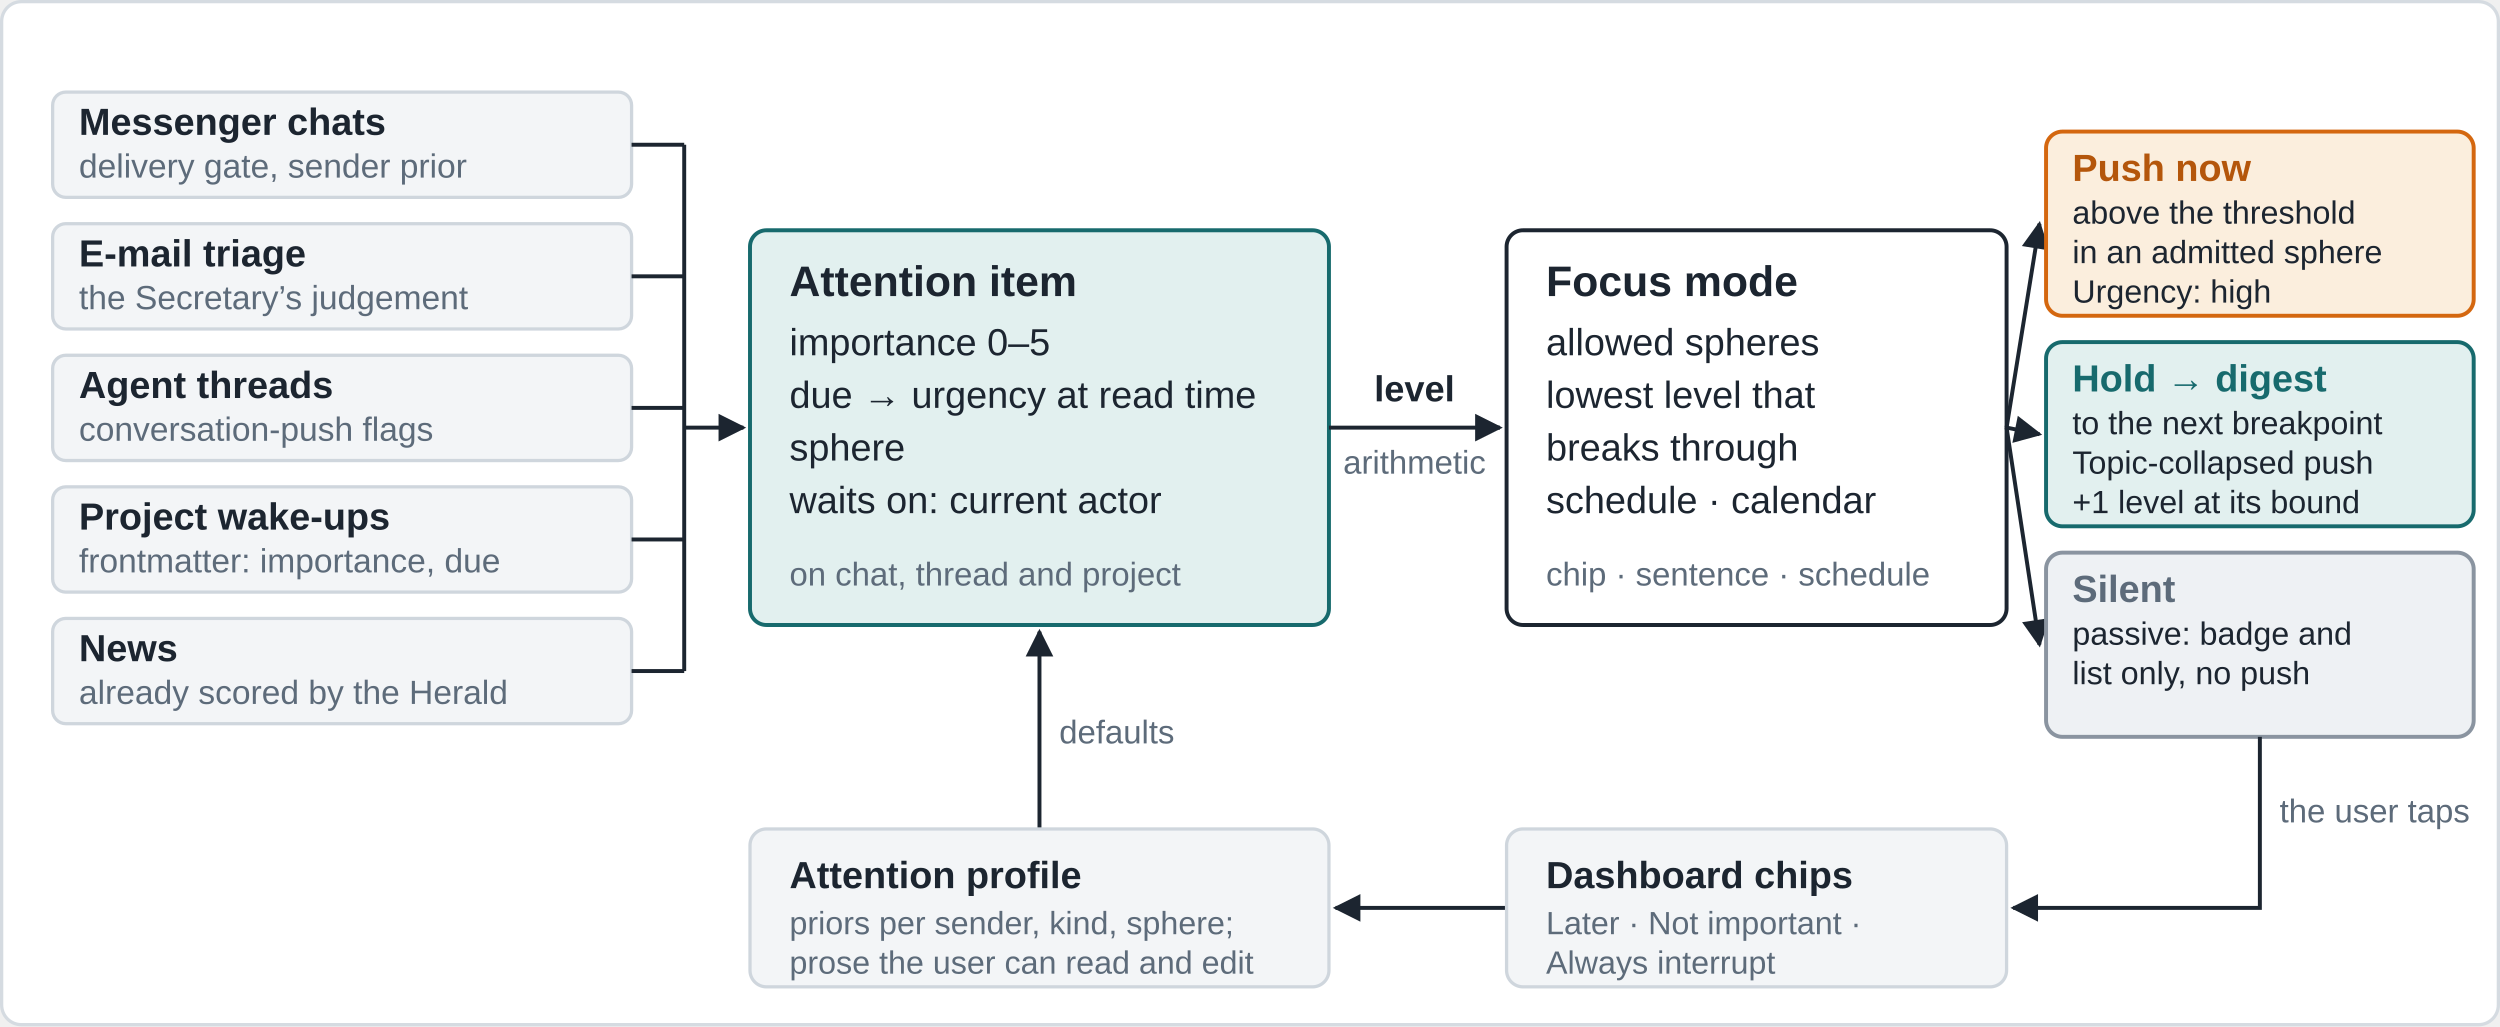
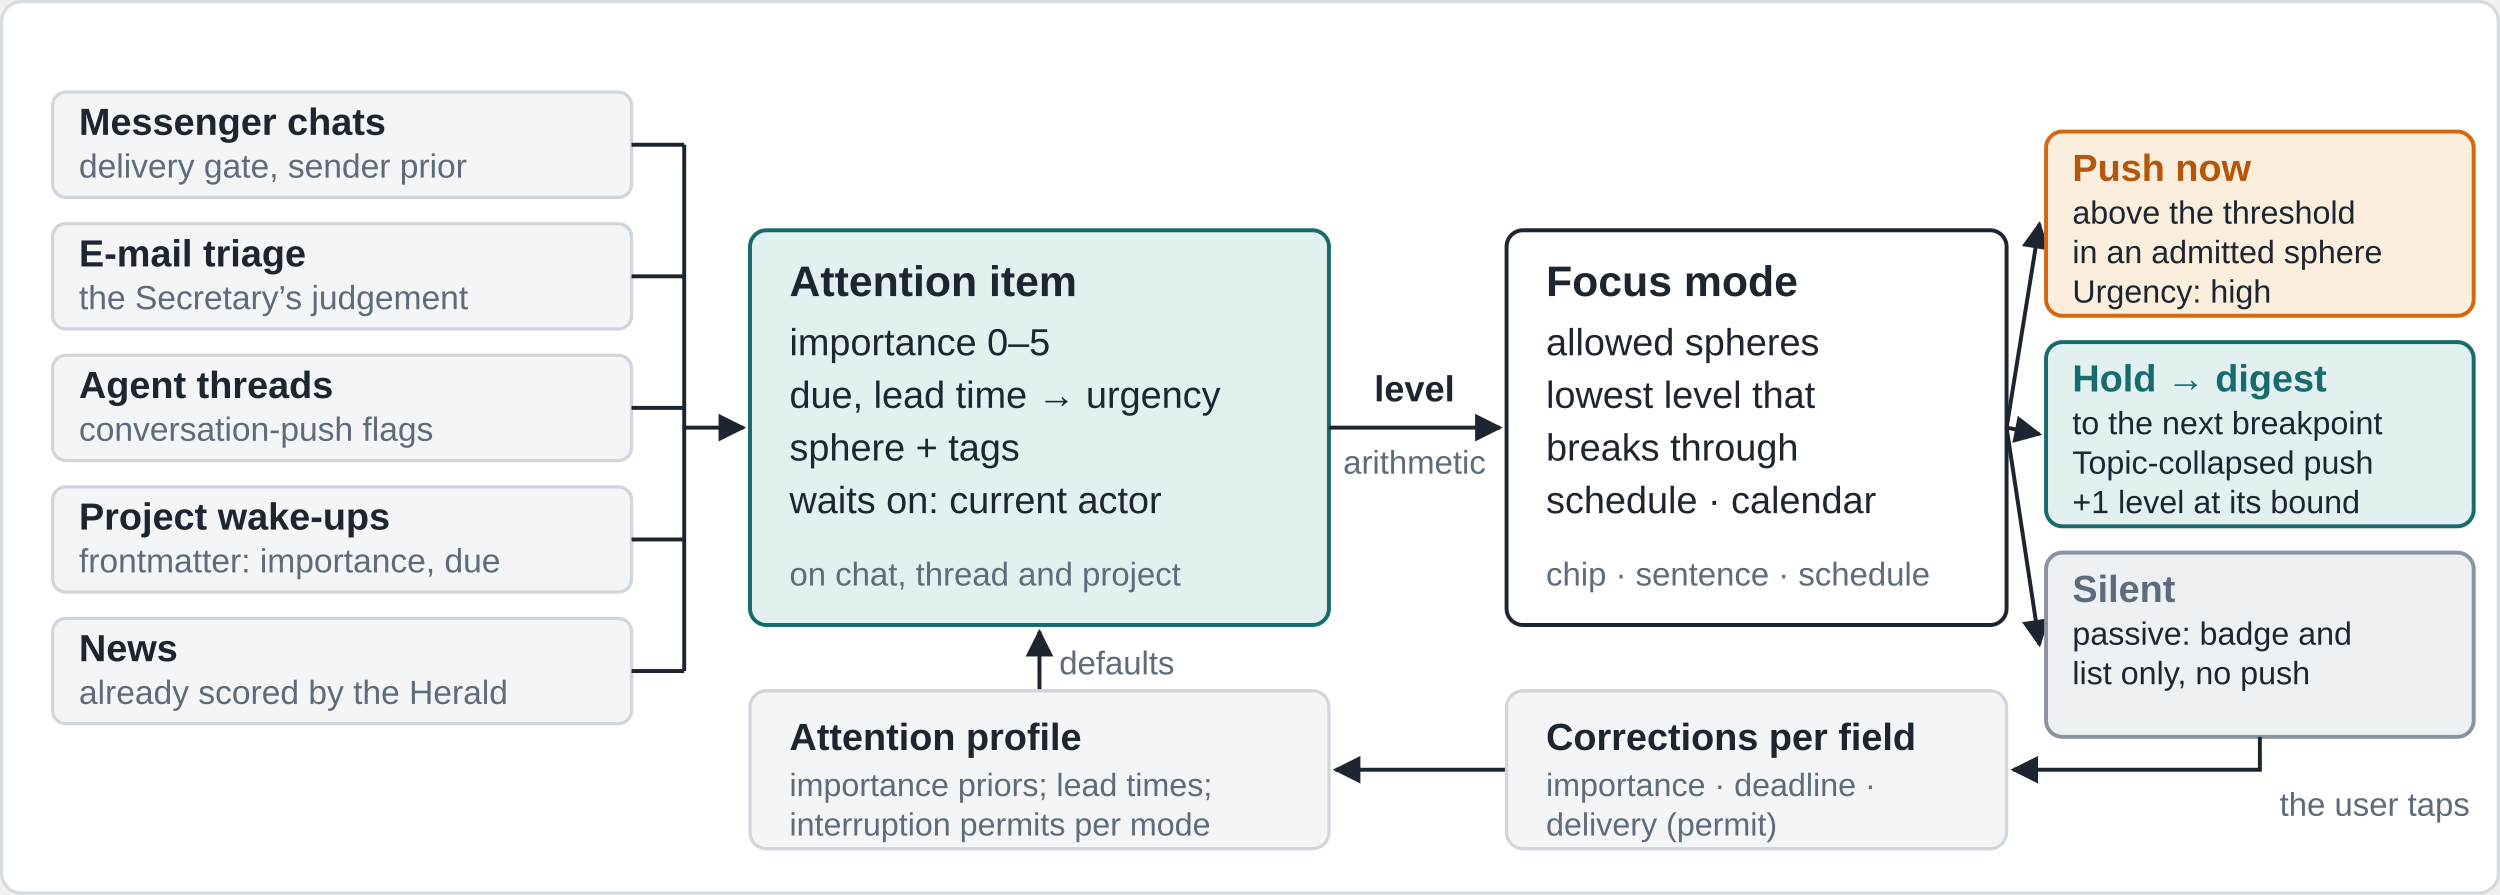
- <svg xmlns="http://www.w3.org/2000/svg" viewBox="0 0 760 312" role="img" aria-label="From arrival to delivery: every source sets the same four properties, the level is arithmetic, the focus mode filters, and the dashboard's chips feed an attention profile" font-family="'Source Sans 3','Liberation Sans',Arial,sans-serif" font-size="11.5" fill="#1c2530">
+ <svg xmlns="http://www.w3.org/2000/svg" viewBox="0 0 760 272" role="img" aria-label="From arrival to delivery: every source sets the same four properties, the level is arithmetic, the focus mode filters, and the dashboard's chips feed an attention profile" font-family="'Source Sans 3','Liberation Sans',Arial,sans-serif" font-size="11.5" fill="#1c2530">
  <defs>
    <marker id="f3-ah" viewBox="0 0 10 10" refX="9" refY="5" markerWidth="7" markerHeight="7" orient="auto">
      <path d="M0,0 L10,5 L0,10 z" fill="#1c2530" />
    </marker>
  </defs>
-   <rect x="0.5" y="0.5" width="759" height="311" rx="6" fill="#ffffff" stroke="#d5dbe1" />
+   <rect x="0.5" y="0.5" width="759" height="271" rx="6" fill="#ffffff" stroke="#d5dbe1" />
  <g>
    <rect x="16" y="28" width="176" height="32" rx="4" fill="#f3f5f7" stroke="#cfd6dd" />
    <text x="24" y="41" font-weight="700">Messenger chats</text>
    <text x="24" y="54" font-size="10.2" fill="#5d6b7a">delivery gate, sender prior</text>
    <rect x="16" y="68" width="176" height="32" rx="4" fill="#f3f5f7" stroke="#cfd6dd" />
    <text x="24" y="81" font-weight="700">E-mail triage</text>
    <text x="24" y="94" font-size="10.2" fill="#5d6b7a">the Secretary’s judgement</text>
    <rect x="16" y="108" width="176" height="32" rx="4" fill="#f3f5f7" stroke="#cfd6dd" />
    <text x="24" y="121" font-weight="700">Agent threads</text>
    <text x="24" y="134" font-size="10.2" fill="#5d6b7a">conversation-push flags</text>
    <rect x="16" y="148" width="176" height="32" rx="4" fill="#f3f5f7" stroke="#cfd6dd" />
    <text x="24" y="161" font-weight="700">Project wake-ups</text>
    <text x="24" y="174" font-size="10.2" fill="#5d6b7a">frontmatter: importance, due</text>
    <rect x="16" y="188" width="176" height="32" rx="4" fill="#f3f5f7" stroke="#cfd6dd" />
    <text x="24" y="201" font-weight="700">News</text>
    <text x="24" y="214" font-size="10.2" fill="#5d6b7a">already scored by the Herald</text>
  </g>
  <g stroke="#1c2530" stroke-width="1.2">
    <line x1="192" y1="44" x2="208" y2="44" />
    <line x1="192" y1="84" x2="208" y2="84" />
    <line x1="192" y1="124" x2="208" y2="124" />
    <line x1="192" y1="164" x2="208" y2="164" />
    <line x1="192" y1="204" x2="208" y2="204" />
    <line x1="208" y1="44" x2="208" y2="204" />
    <line x1="208" y1="130" x2="226" y2="130" marker-end="url(#f3-ah)" />
  </g>
  <rect x="228" y="70" width="176" height="120" rx="5" fill="#e2f0ef" stroke="#176a6d" stroke-width="1.2" />
  <text x="240" y="90" font-weight="700" font-size="13">Attention item</text>
  <text x="240" y="108">importance 0–5</text>
-   <text x="240" y="124">due → urgency at read time</text>
-   <text x="240" y="140">sphere</text>
+   <text x="240" y="124">due, lead time → urgency</text>
+   <text x="240" y="140">sphere + tags</text>
  <text x="240" y="156">waits on: current actor</text>
  <text x="240" y="178" font-size="10" fill="#5d6b7a">on chat, thread and project</text>
  <line x1="404" y1="130" x2="456" y2="130" stroke="#1c2530" stroke-width="1.2" marker-end="url(#f3-ah)" />
  <text x="430" y="122" font-size="11" font-weight="700" text-anchor="middle">level</text>
  <text x="430" y="144" font-size="10" fill="#5d6b7a" text-anchor="middle">arithmetic</text>
  <rect x="458" y="70" width="152" height="120" rx="5" fill="#ffffff" stroke="#1c2530" stroke-width="1.2" />
  <text x="470" y="90" font-weight="700" font-size="13">Focus mode</text>
  <text x="470" y="108">allowed spheres</text>
  <text x="470" y="124">lowest level that</text>
  <text x="470" y="140">breaks through</text>
  <text x="470" y="156">schedule · calendar</text>
  <text x="470" y="178" font-size="10" fill="#5d6b7a">chip · sentence · schedule</text>
  <g stroke="#1c2530" stroke-width="1.2" fill="none">
    <line x1="610" y1="130" x2="620" y2="68" marker-end="url(#f3-ah)" />
    <line x1="610" y1="130" x2="620" y2="132" marker-end="url(#f3-ah)" />
    <line x1="610" y1="130" x2="620" y2="196" marker-end="url(#f3-ah)" />
  </g>
  <rect x="622" y="40" width="130" height="56" rx="5" fill="#fbeedd" stroke="#d4670f" stroke-width="1.2" />
  <text x="630" y="55" font-weight="700" fill="#b4560b">Push now</text>
  <text x="630" y="68" font-size="9.8">above the threshold</text>
  <text x="630" y="80" font-size="9.8">in an admitted sphere</text>
  <text x="630" y="92" font-size="9.8">Urgency: high</text>
  <rect x="622" y="104" width="130" height="56" rx="5" fill="#e2f0ef" stroke="#176a6d" stroke-width="1.2" />
  <text x="630" y="119" font-weight="700" fill="#176a6d">Hold → digest</text>
  <text x="630" y="132" font-size="9.8">to the next breakpoint</text>
  <text x="630" y="144" font-size="9.8">Topic-collapsed push</text>
  <text x="630" y="156" font-size="9.8">+1 level at its bound</text>
  <rect x="622" y="168" width="130" height="56" rx="5" fill="#eef1f4" stroke="#8a94a0" stroke-width="1.2" />
  <text x="630" y="183" font-weight="700" fill="#5d6b7a">Silent</text>
  <text x="630" y="196" font-size="9.8">passive: badge and</text>
  <text x="630" y="208" font-size="9.8">list only, no push</text>
  <g stroke="#1c2530" stroke-width="1.2" fill="none">
-     <polyline points="687,224 687,276 612,276" marker-end="url(#f3-ah)" />
-     <line x1="458" y1="276" x2="406" y2="276" marker-end="url(#f3-ah)" />
-     <line x1="316" y1="252" x2="316" y2="192" marker-end="url(#f3-ah)" />
+     <polyline points="687,224 687,234 612,234" marker-end="url(#f3-ah)" />
+     <line x1="458" y1="234" x2="406" y2="234" marker-end="url(#f3-ah)" />
+     <line x1="316" y1="210" x2="316" y2="192" marker-end="url(#f3-ah)" />
  </g>
-   <text x="693" y="250" font-size="10" fill="#5d6b7a">the user taps</text>
-   <text x="322" y="226" font-size="10" fill="#5d6b7a">defaults</text>
-   <rect x="458" y="252" width="152" height="48" rx="5" fill="#f3f5f7" stroke="#cfd6dd" />
-   <text x="470" y="270" font-weight="700">Dashboard chips</text>
-   <text x="470" y="284" font-size="9.8" fill="#5d6b7a">Later · Not important ·</text>
-   <text x="470" y="296" font-size="9.8" fill="#5d6b7a">Always interrupt</text>
-   <rect x="228" y="252" width="176" height="48" rx="5" fill="#f3f5f7" stroke="#cfd6dd" />
-   <text x="240" y="270" font-weight="700">Attention profile</text>
-   <text x="240" y="284" font-size="9.8" fill="#5d6b7a">priors per sender, kind, sphere;</text>
-   <text x="240" y="296" font-size="9.8" fill="#5d6b7a">prose the user can read and edit</text>
+   <text x="693" y="248" font-size="10" fill="#5d6b7a">the user taps</text>
+   <text x="322" y="205" font-size="10" fill="#5d6b7a">defaults</text>
+   <rect x="458" y="210" width="152" height="48" rx="5" fill="#f3f5f7" stroke="#cfd6dd" />
+   <text x="470" y="228" font-weight="700">Corrections per field</text>
+   <text x="470" y="242" font-size="9.8" fill="#5d6b7a">importance · deadline ·</text>
+   <text x="470" y="254" font-size="9.8" fill="#5d6b7a">delivery (permit)</text>
+   <rect x="228" y="210" width="176" height="48" rx="5" fill="#f3f5f7" stroke="#cfd6dd" />
+   <text x="240" y="228" font-weight="700">Attention profile</text>
+   <text x="240" y="242" font-size="9.8" fill="#5d6b7a">importance priors; lead times;</text>
+   <text x="240" y="254" font-size="9.8" fill="#5d6b7a">interruption permits per mode</text>
</svg>
